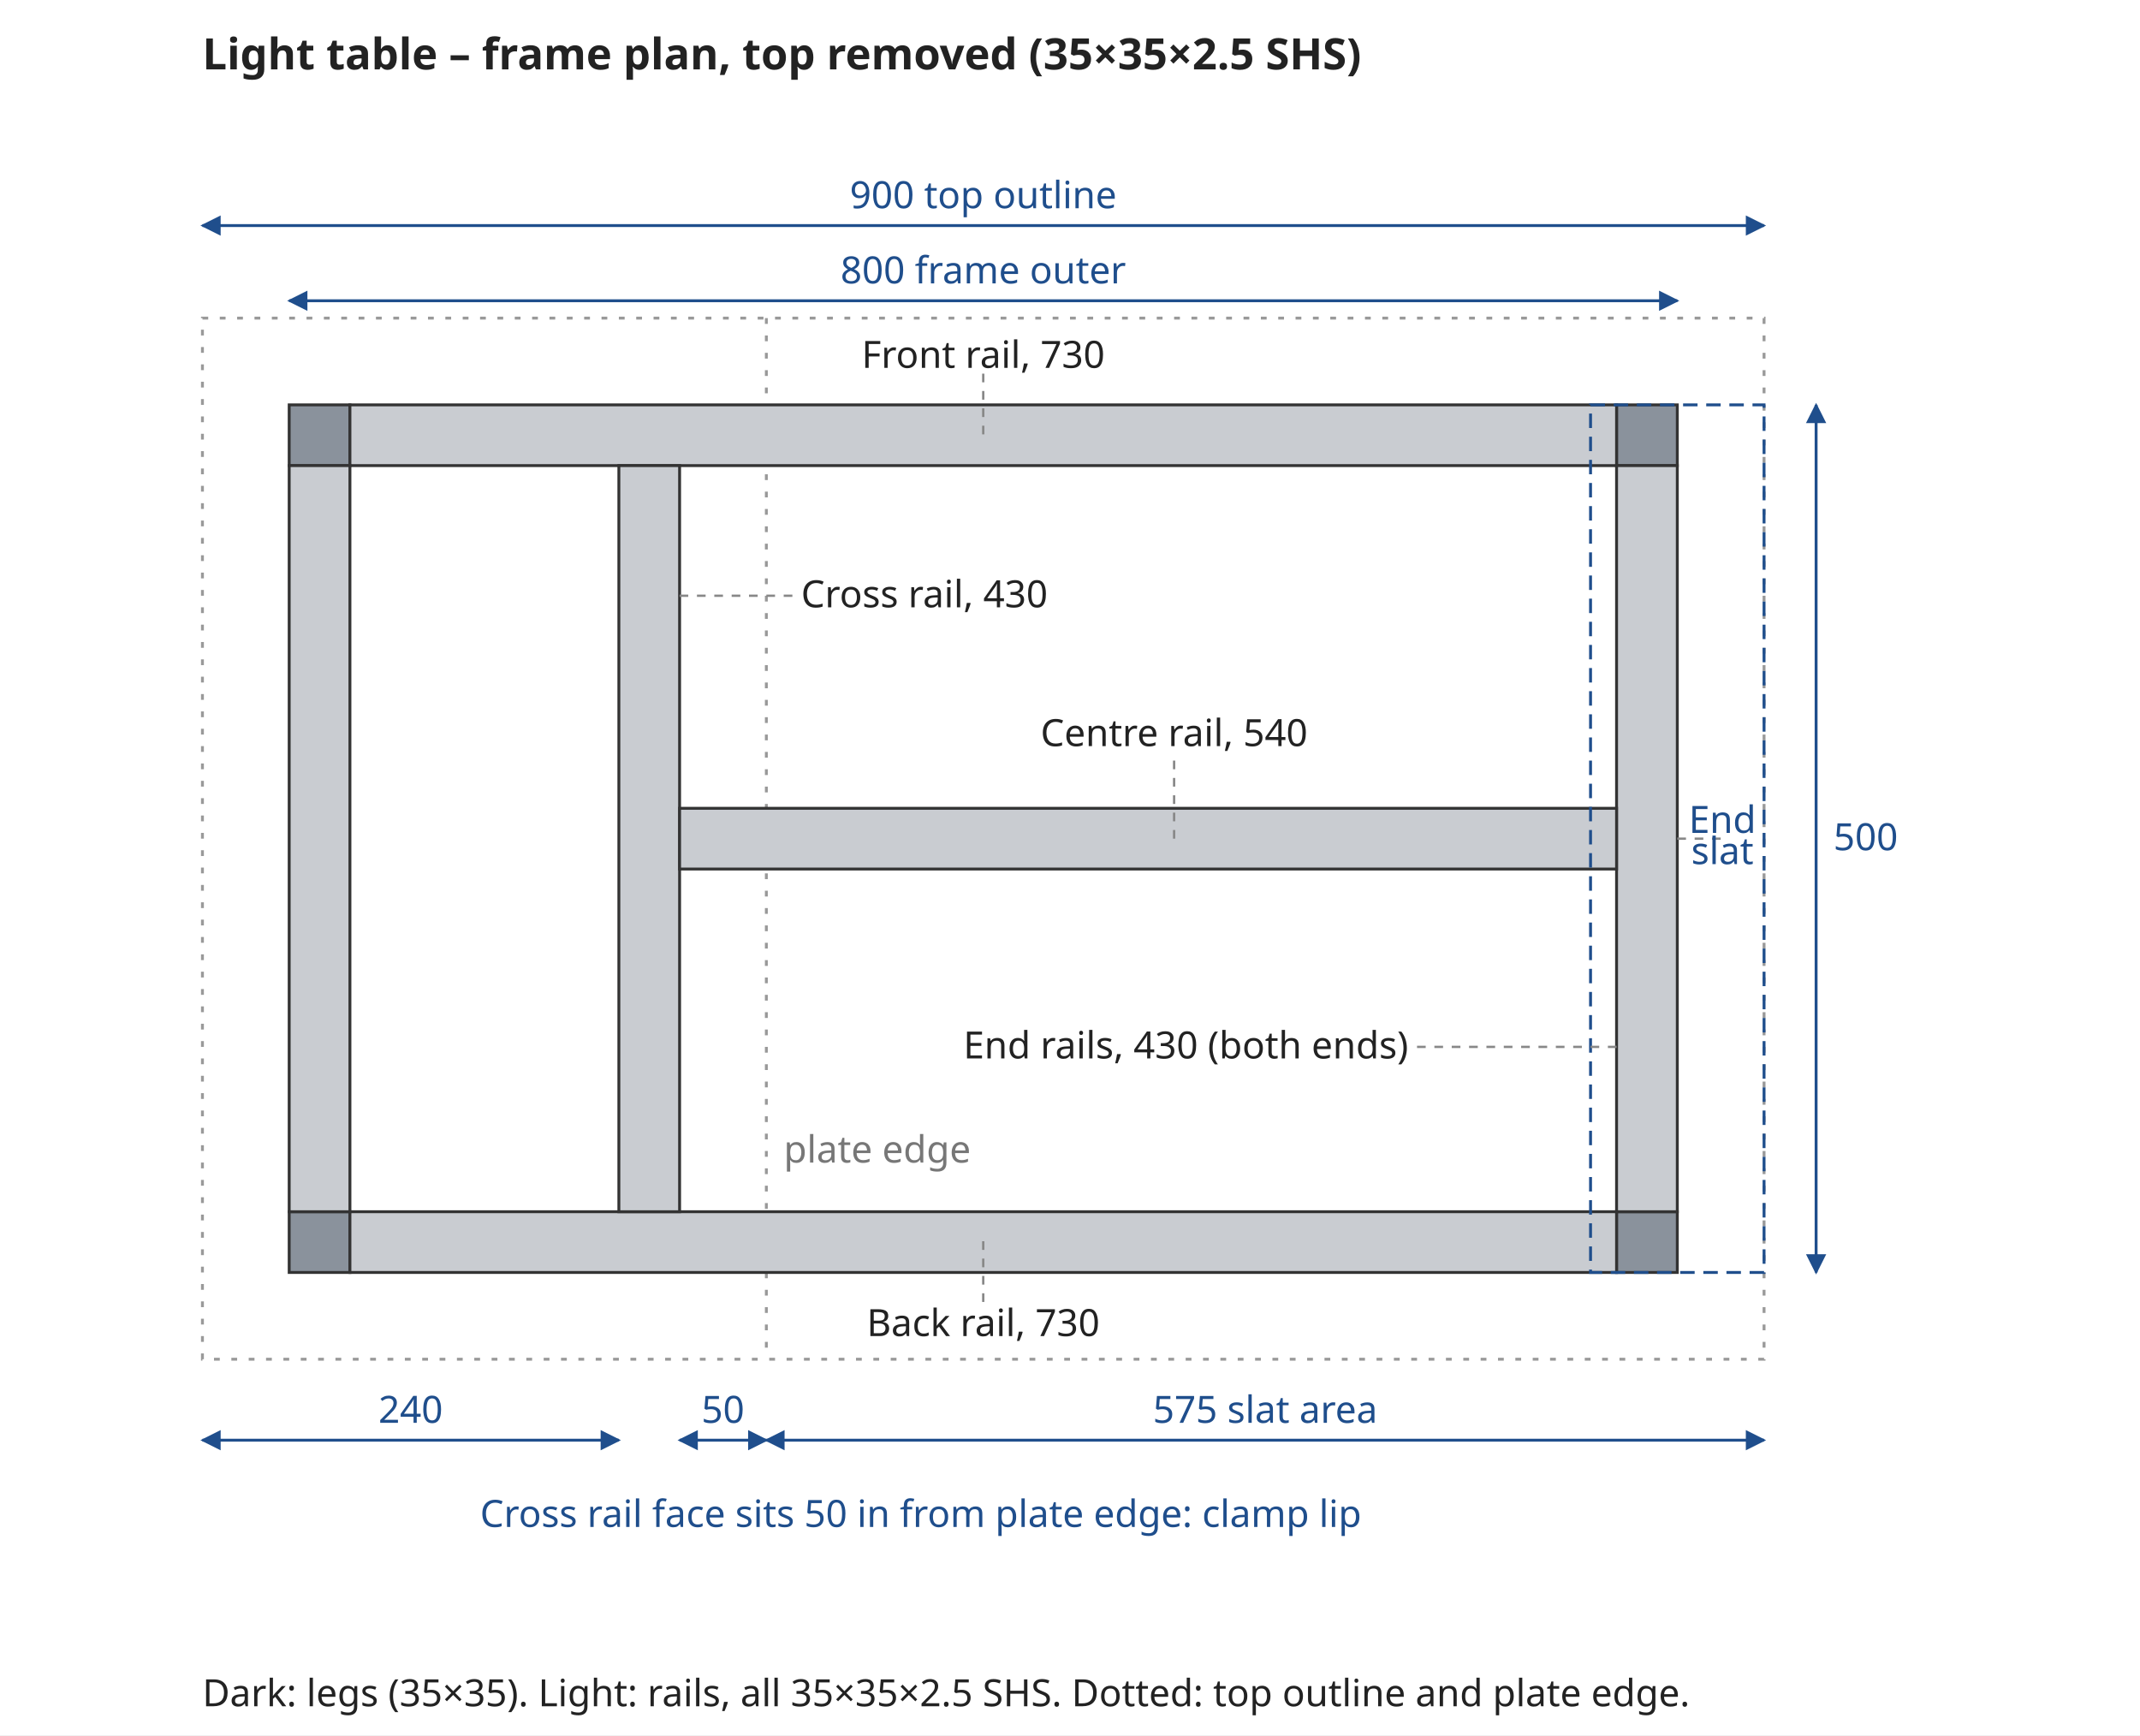
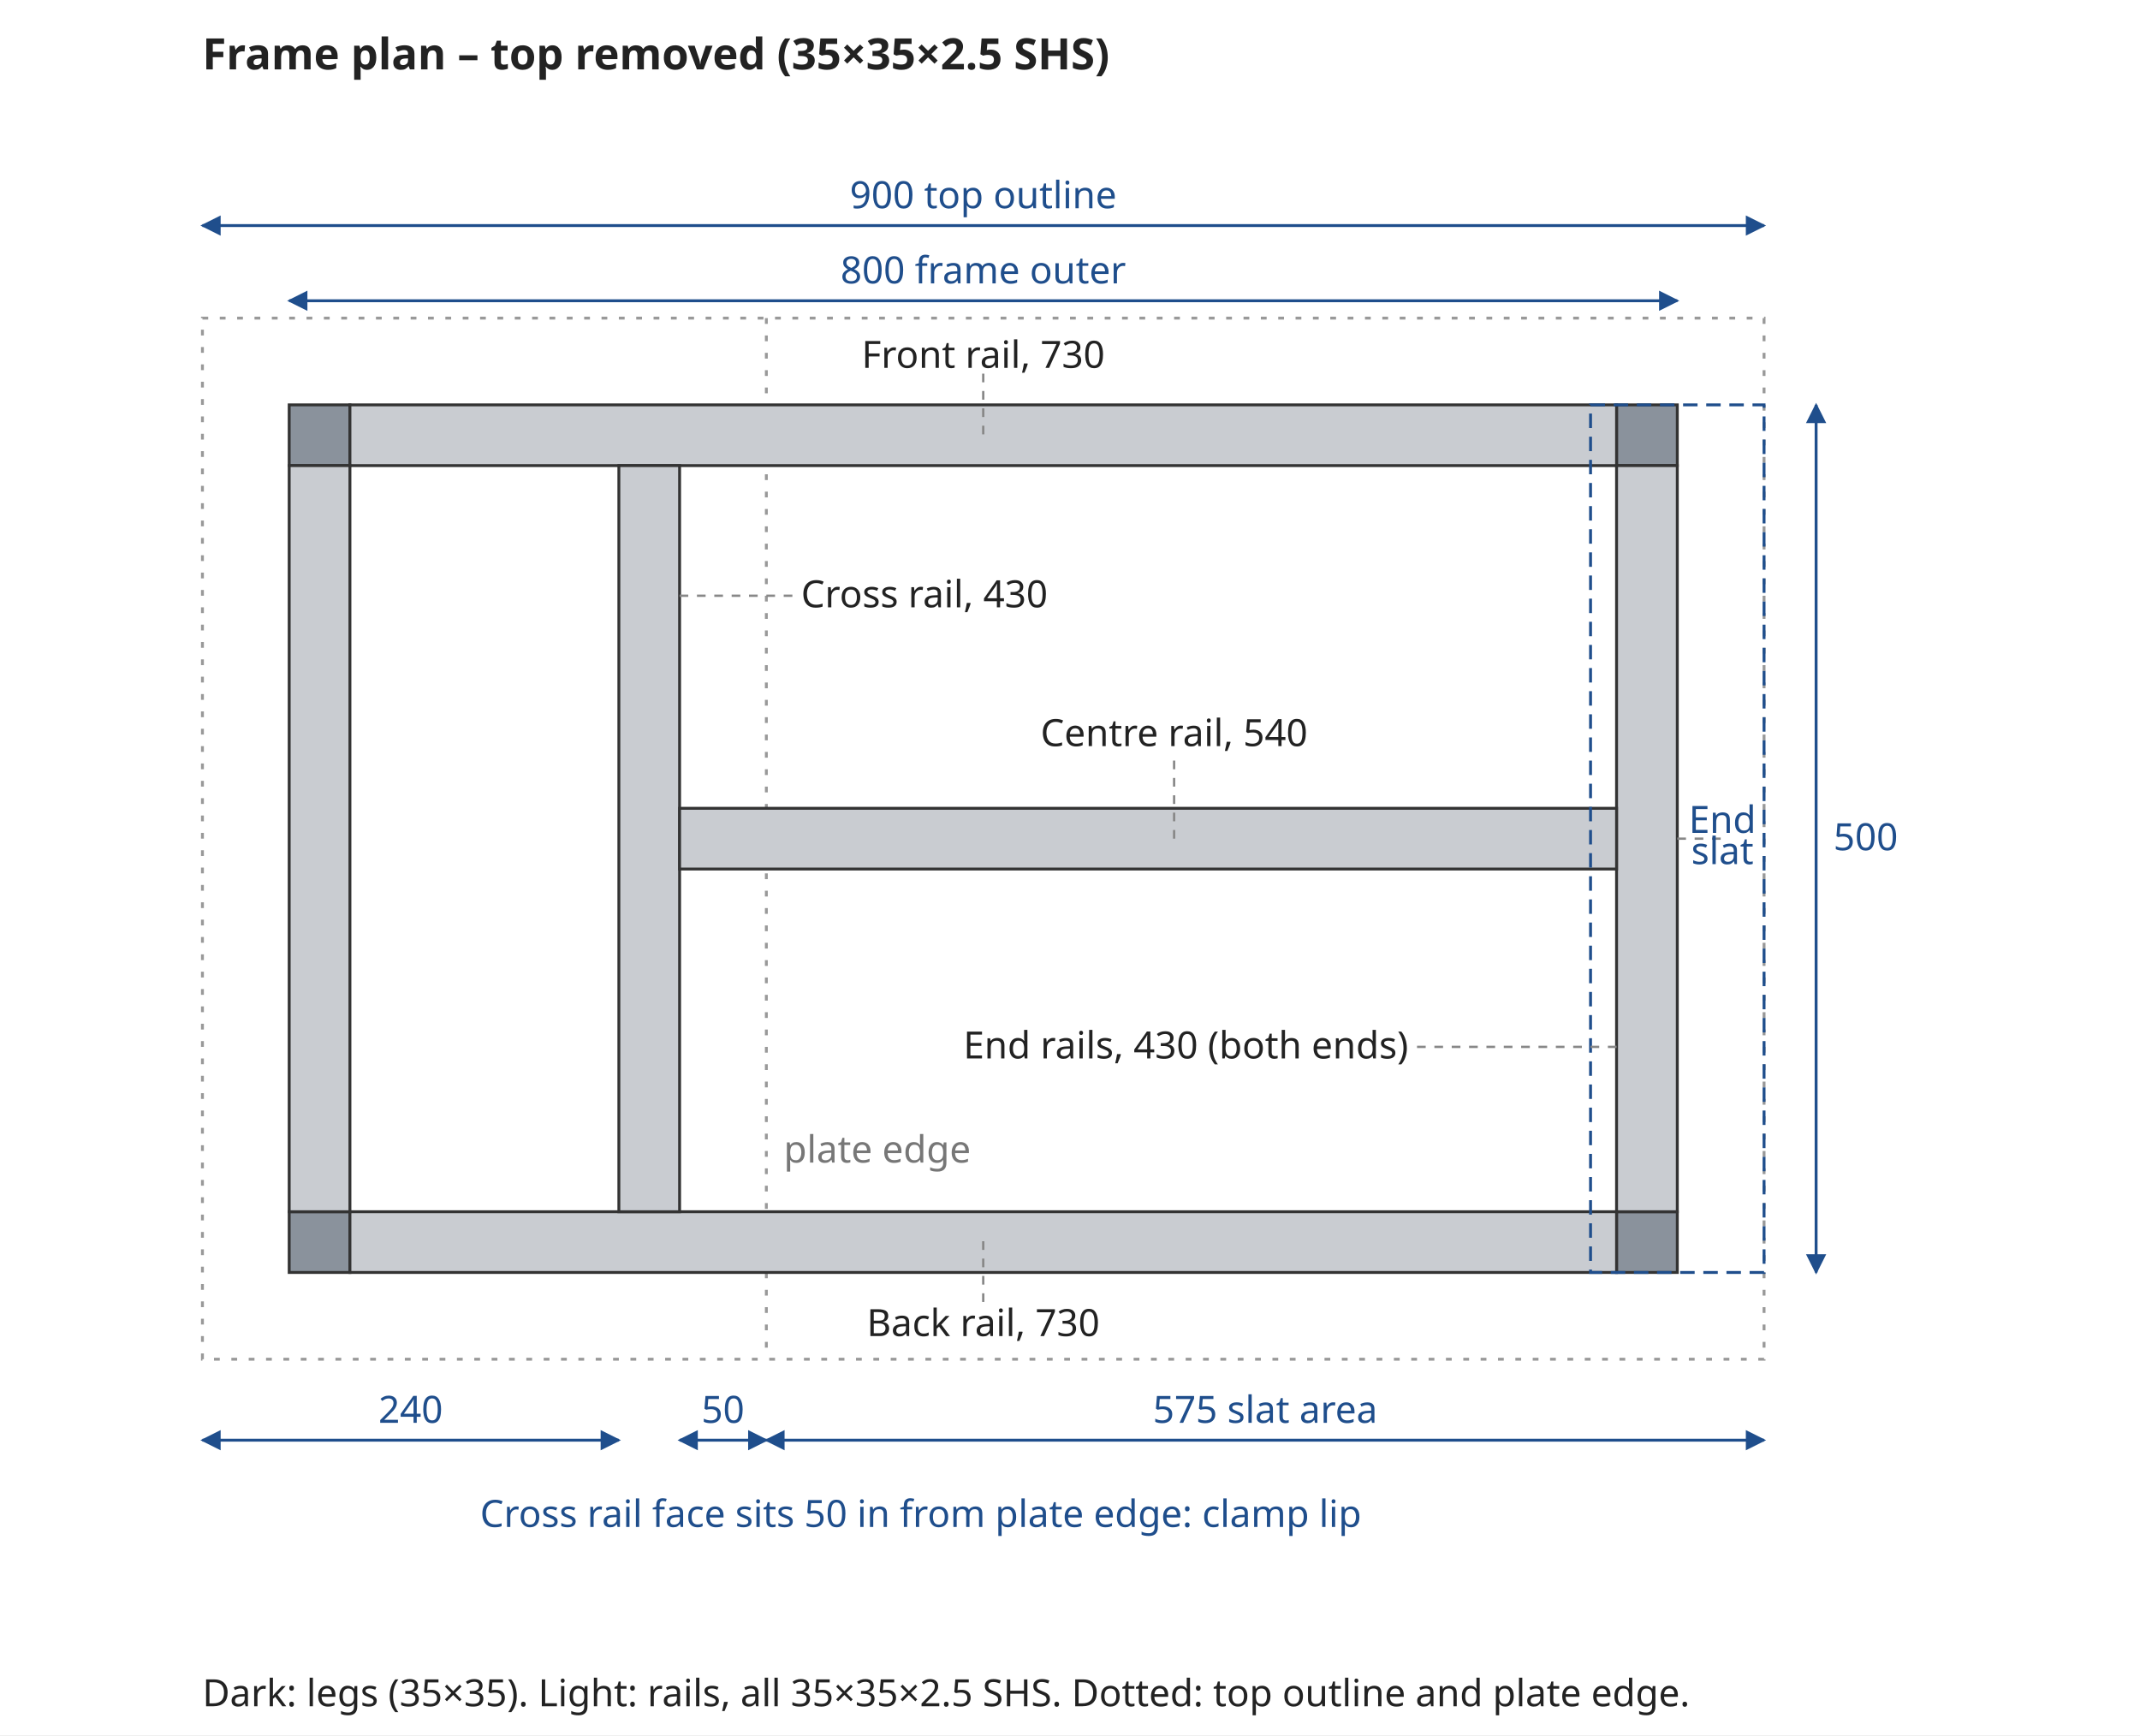
<svg xmlns="http://www.w3.org/2000/svg" width="740.0" height="600.0" viewBox="0 0 740.0 600.0">
  <style>
.bg{fill:#ffffff}.st{fill:#c9ccd1;stroke:#333;stroke-width:1}
.pl{fill:#8a929c;stroke:#333;stroke-width:1}.hid{fill:none;stroke:#555;stroke-width:1;stroke-dasharray:6 4}
.dim{stroke:#1f4e8c;stroke-width:1;fill:none}.t{font:13px sans-serif;fill:#1f4e8c}
.lbl{font:13px sans-serif;fill:#222}.h{font:bold 15px sans-serif;fill:#222}
.mesh{fill:none;stroke:#6b7a8a;stroke-width:1.5;stroke-dasharray:2 2}
</style>
  <defs>
    <marker id="a" viewBox="0 0 10 10" refX="9" refY="5" markerWidth="7" markerHeight="7" orient="auto-start-reverse">
      <path d="M0 0L10 5L0 10z" fill="#1f4e8c" />
    </marker>
  </defs>
  <rect class="bg" width="740.0" height="600.0" />
-   <text class="h" x="70" y="24">Light table – frame plan, top removed (35×35×2.5 SHS)</text>
+   <text class="h" x="70" y="24">Frame plan – top removed (35×35×2.5 SHS)</text>
  <rect x="70.0" y="110.0" width="540.0" height="360.0" fill="none" stroke="#999" stroke-width="1" stroke-dasharray="2 4" />
  <line x1="265.0" y1="110.0" x2="265.0" y2="470.0" stroke="#999" stroke-width="1" stroke-dasharray="2 4" />
  <rect class="pl" x="100.0" y="140.0" width="21.0" height="21.0" />
  <rect class="pl" x="559.0" y="140.0" width="21.0" height="21.0" />
  <rect class="pl" x="100.0" y="419.0" width="21.0" height="21.0" />
  <rect class="pl" x="559.0" y="419.0" width="21.0" height="21.0" />
  <rect class="st" x="121.0" y="140.0" width="438.0" height="21.0" />
  <rect class="st" x="121.0" y="419.0" width="438.0" height="21.0" />
  <rect class="st" x="100.0" y="161.0" width="21.0" height="258.0" />
  <rect class="st" x="559.0" y="161.0" width="21.0" height="258.0" />
  <rect class="st" x="214.0" y="161.0" width="21.0" height="258.0" />
  <rect class="st" x="235.0" y="279.5" width="324.0" height="21.0" />
  <rect x="550.0" y="140.0" width="60.0" height="300.0" fill="none" stroke="#1f4e8c" stroke-width="1" stroke-dasharray="5 3" />
  <line x1="340.0" y1="150.2" x2="340.0" y2="128.0" stroke="#888" stroke-width="0.8" stroke-dasharray="3 3" />
  <text class="lbl" x="340.0" y="127.2" text-anchor="middle">Front rail, 730</text>
  <line x1="340.0" y1="429.2" x2="340.0" y2="452.0" stroke="#888" stroke-width="0.8" stroke-dasharray="3 3" />
  <text class="lbl" x="340.0" y="462.0" text-anchor="middle">Back rail, 730</text>
  <line x1="406.0" y1="290.0" x2="406.0" y2="260.0" stroke="#888" stroke-width="0.8" stroke-dasharray="3 3" />
  <text class="lbl" x="406.0" y="258.0" text-anchor="middle">Centre rail, 540</text>
  <line x1="235.0" y1="206.0" x2="274.0" y2="206.0" stroke="#888" stroke-width="0.8" stroke-dasharray="3 3" />
  <text class="lbl" x="277.0" y="210.0" text-anchor="start">Cross rail, 430</text>
  <line x1="559.0" y1="362.0" x2="490.0" y2="362.0" stroke="#888" stroke-width="0.8" stroke-dasharray="3 3" />
  <text class="lbl" x="487.0" y="366.0" text-anchor="end">End rails, 430 (both ends)</text>
  <line x1="580.0" y1="290.0" x2="595.6" y2="290.0" stroke="#888" stroke-width="0.8" stroke-dasharray="3 3" />
  <text class="t" x="595.6" y="288.0" text-anchor="middle">End</text>
  <text class="t" x="595.6" y="298.8" text-anchor="middle">slat</text>
  <text class="lbl" x="271.0" y="402.0" style="fill:#777">plate edge</text>
  <line class="dim" x1="70.0" y1="78" x2="610.0" y2="78" marker-start="url(#a)" marker-end="url(#a)" />
  <text class="t" x="340.0" y="72" text-anchor="middle">900 top outline</text>
  <line class="dim" x1="100.0" y1="104" x2="580.0" y2="104" marker-start="url(#a)" marker-end="url(#a)" />
  <text class="t" x="340.0" y="98" text-anchor="middle">800 frame outer</text>
  <line class="dim" x1="70.0" y1="498.0" x2="214.0" y2="498.0" marker-start="url(#a)" marker-end="url(#a)" />
  <text class="t" x="142.0" y="492.0" text-anchor="middle">240</text>
  <line class="dim" x1="235.0" y1="498.0" x2="265.0" y2="498.0" marker-start="url(#a)" marker-end="url(#a)" />
  <text class="t" x="250.0" y="492.0" text-anchor="middle">50</text>
  <line class="dim" x1="265.0" y1="498.0" x2="610.0" y2="498.0" marker-start="url(#a)" marker-end="url(#a)" />
  <text class="t" x="437.5" y="492.0" text-anchor="middle">575 slat area</text>
  <text class="t" x="166.0" y="528.0">Cross rail face sits 50 in from plate edge: clamp lip</text>
  <line class="dim" x1="628.0" y1="140.0" x2="628.0" y2="440.0" marker-start="url(#a)" marker-end="url(#a)" />
  <text class="t" x="634.0" y="294.0">500</text>
  <text class="lbl" x="70" y="590.0">Dark: legs (35×35). Light: rails, all 35×35×2.5 SHS. Dotted: top outline and plate edge.</text>
</svg>
